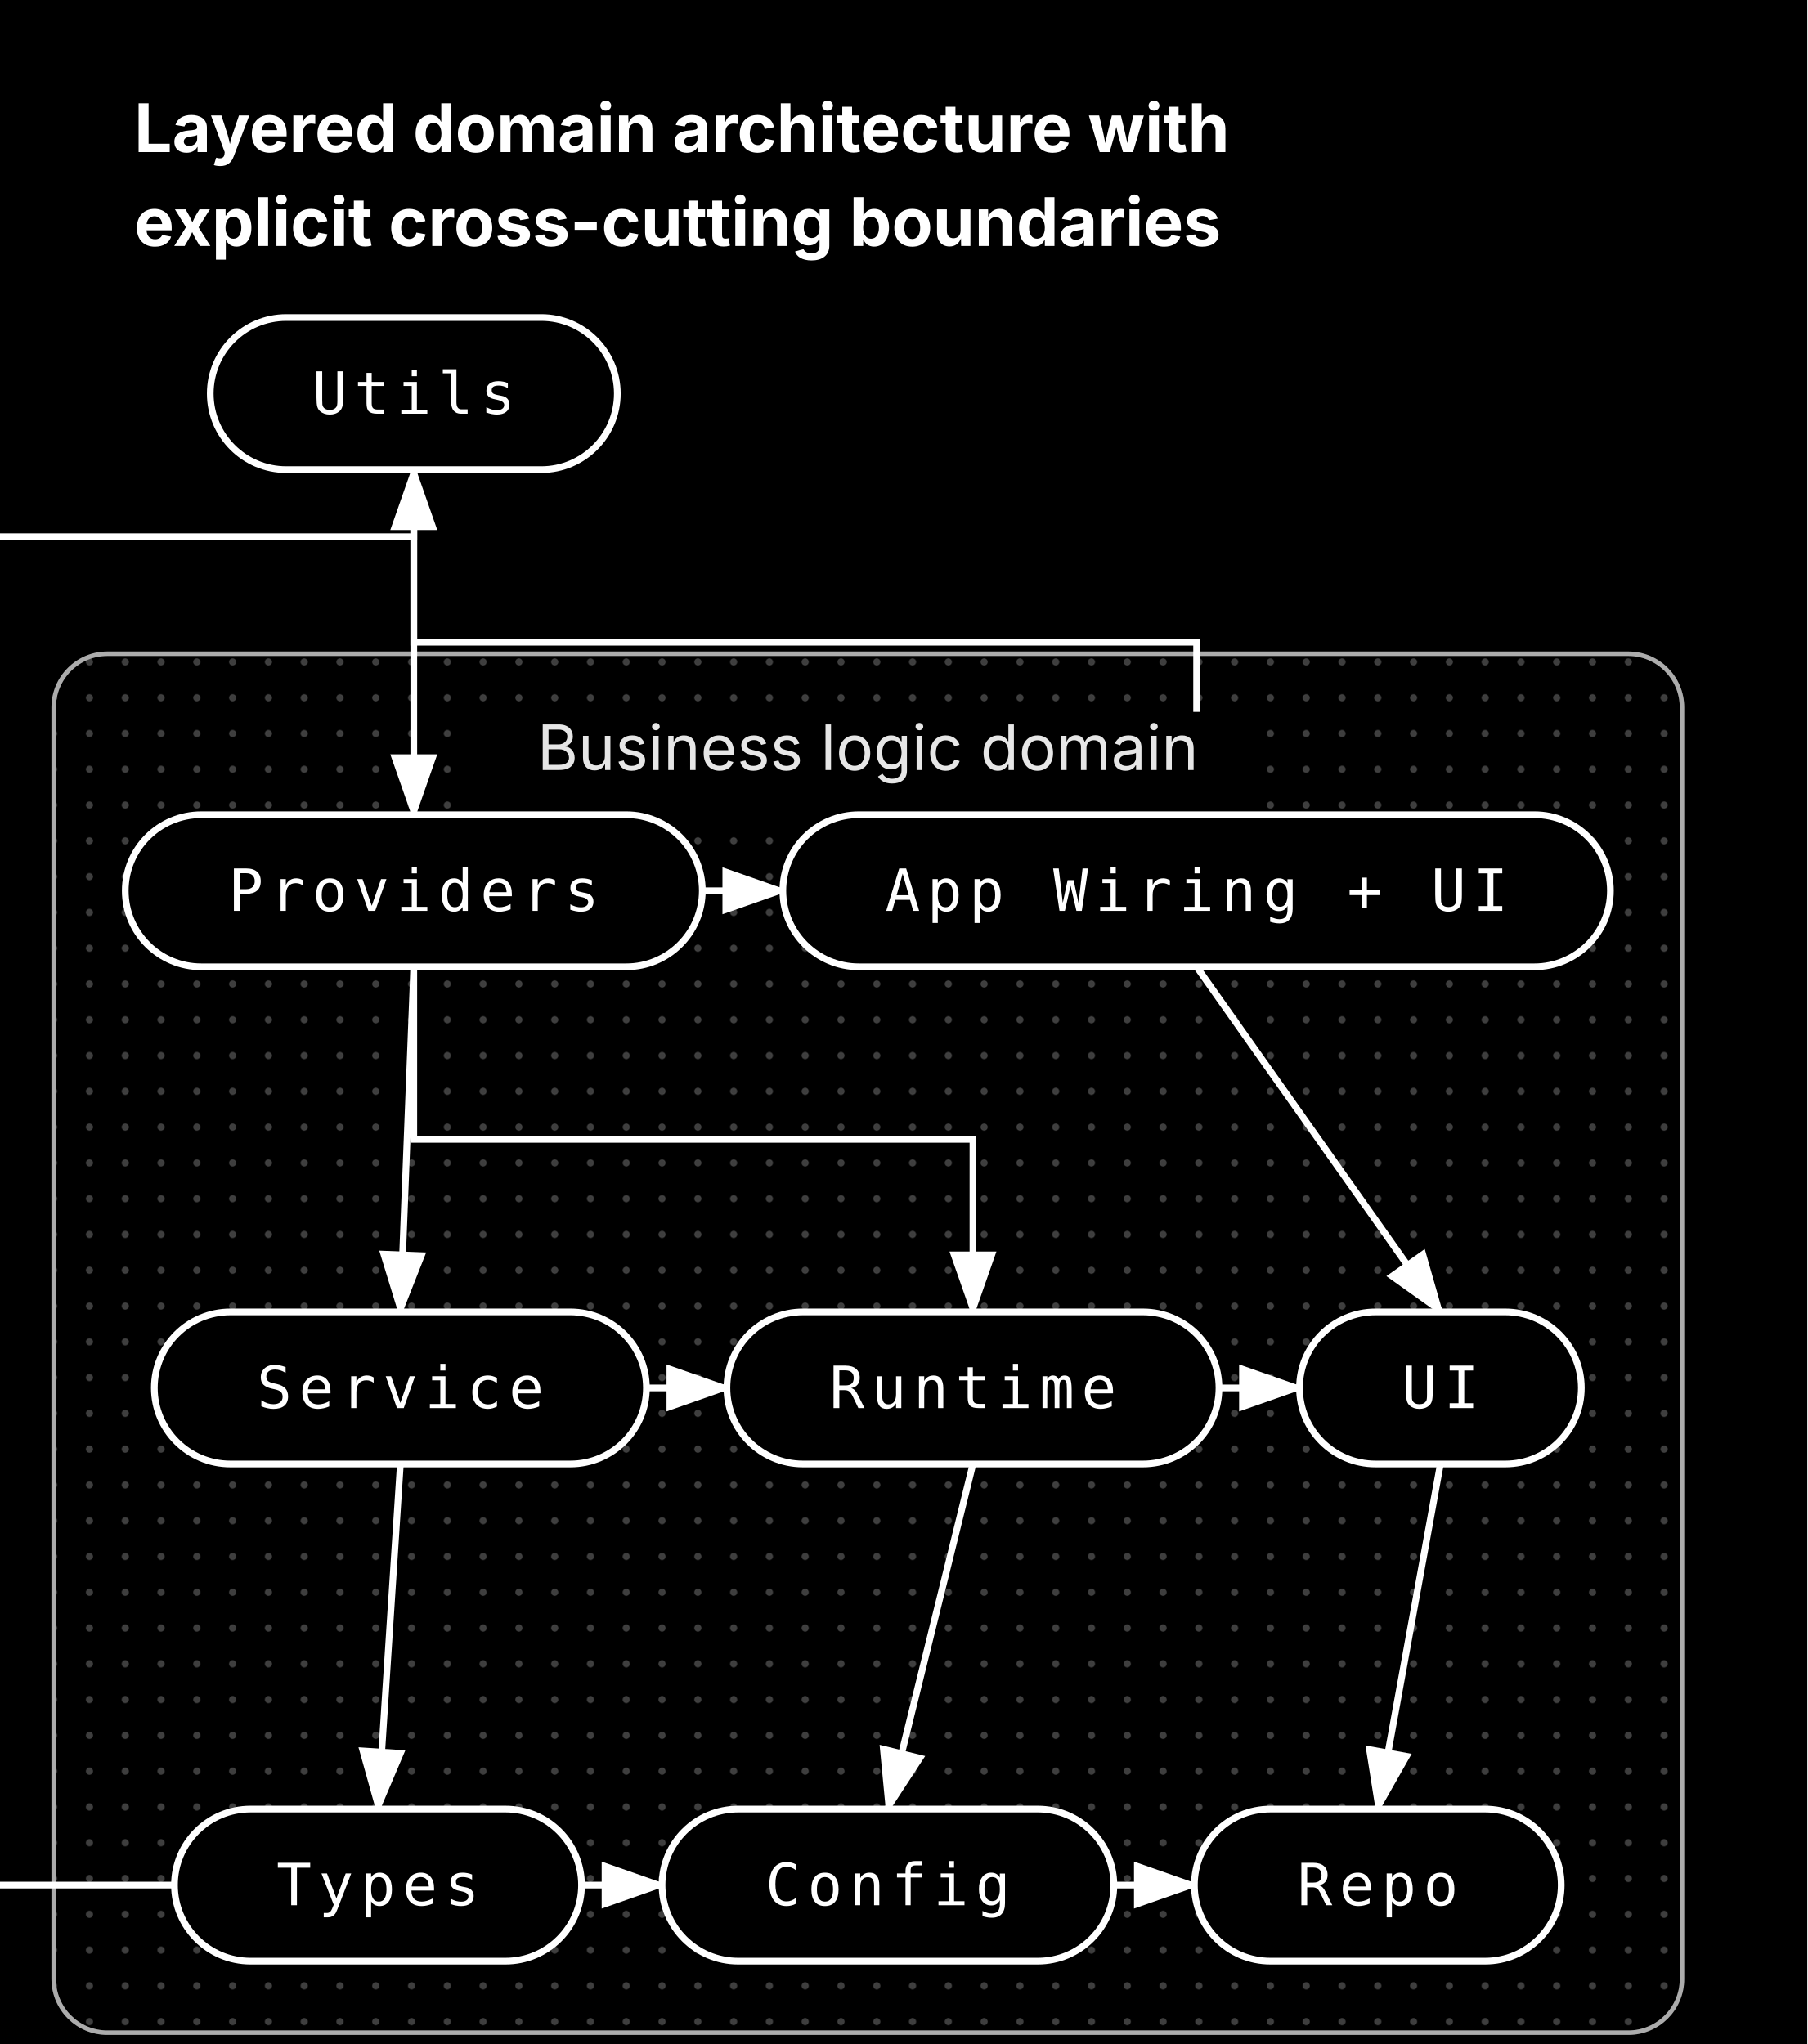
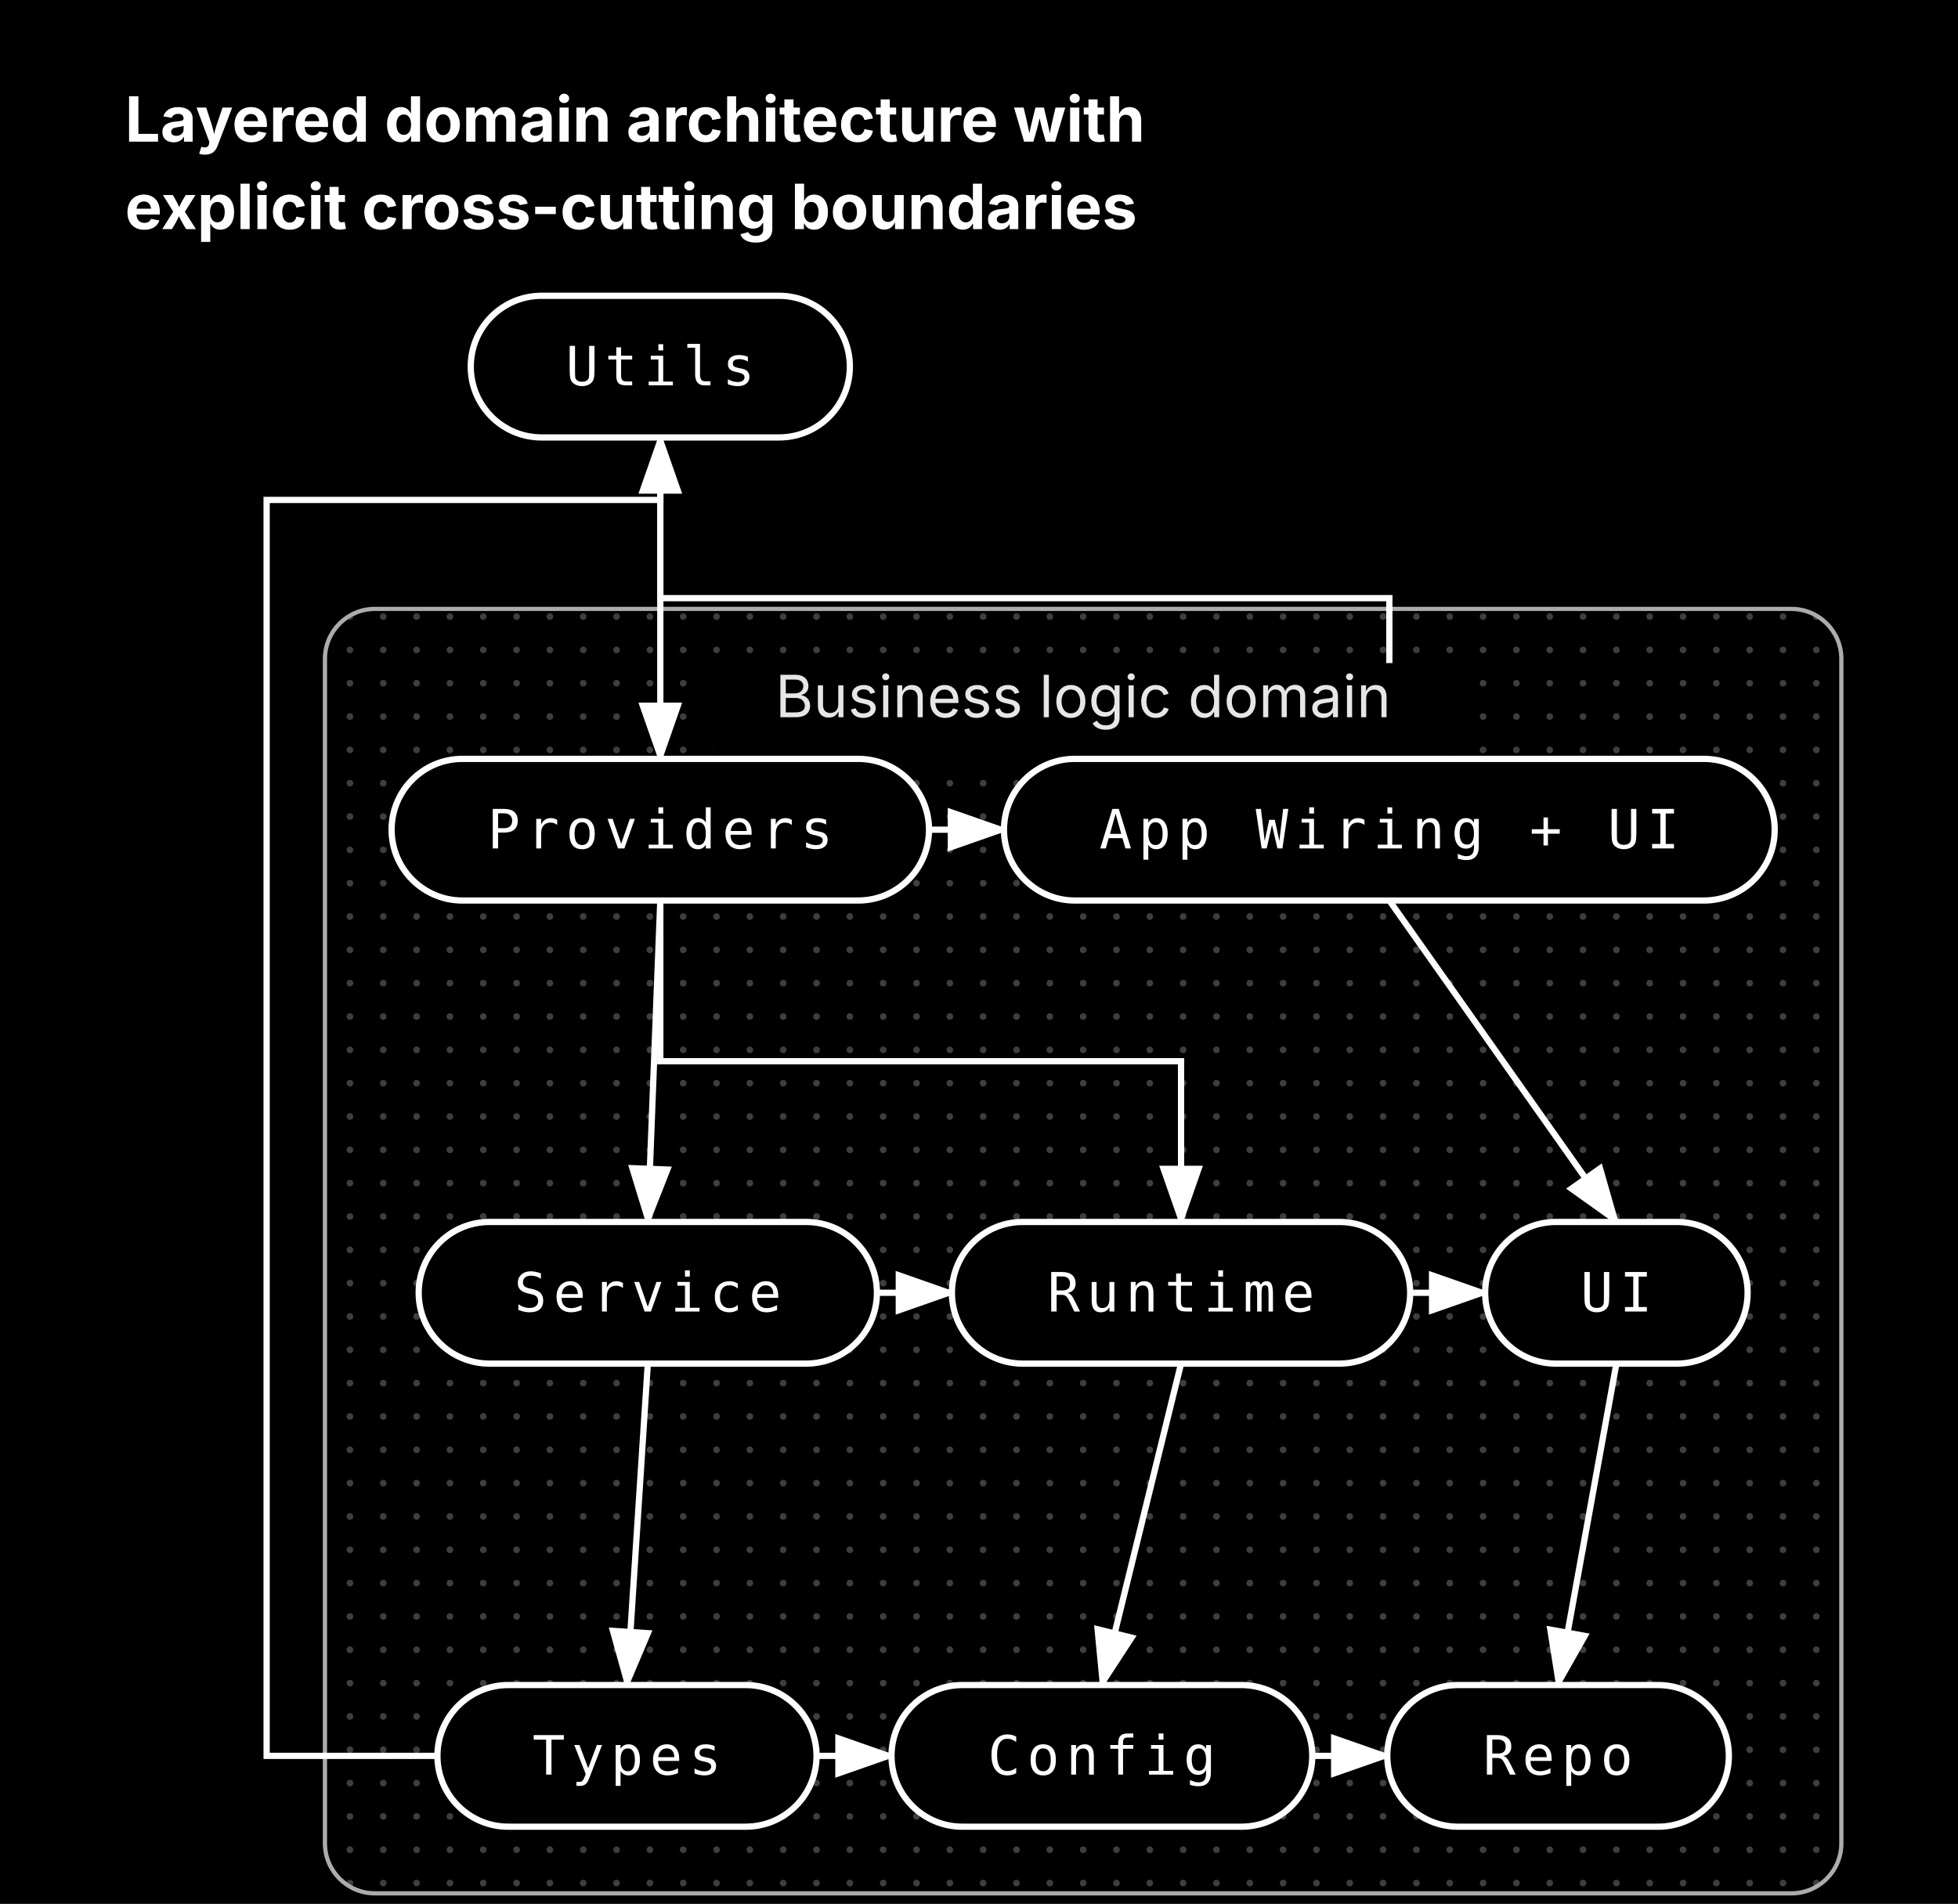
- <svg xmlns="http://www.w3.org/2000/svg" viewBox="0 0 404 457" width="404" height="457">
+ <svg xmlns="http://www.w3.org/2000/svg" viewBox="0 0 470 457" width="470" height="457">
  <defs>
    <pattern id="dotgrid" width="8" height="8" patternUnits="userSpaceOnUse">
      <rect width="8" height="8" fill="#000000" />
      <circle cx="4" cy="4" r="0.8" fill="#ffffff" opacity="0.7" />
    </pattern>
    <pattern id="crosshatch" width="8" height="8" patternUnits="userSpaceOnUse">
      <rect width="8" height="8" fill="#000000" />
      <path d="M0 8L8 0M-1 1L1 -1M7 9L9 7" stroke="#ffffff" stroke-width="0.8" opacity="0.2" />
    </pattern>
    <pattern id="hero" width="6" height="6" patternUnits="userSpaceOnUse">
      <rect width="6" height="6" fill="#222222" />
      <circle cx="3" cy="3" r="0.6" fill="#444444" opacity="0.5" />
    </pattern>
    <marker id="arrowhead" markerWidth="10" markerHeight="7" refX="9" refY="3.5" orient="auto" markerUnits="strokeWidth">
      <polygon points="0 0, 10 3.5, 0 7" fill="#ffffff" />
    </marker>
    <marker id="arrowhead-reverse" markerWidth="10" markerHeight="7" refX="1" refY="3.5" orient="auto" markerUnits="strokeWidth">
      <polygon points="10 0, 0 3.5, 10 7" fill="#ffffff" />
    </marker>
  </defs>
  <rect width="100%" height="100%" fill="#000000" />
  <g class="diagram">
    <text x="30" y="34" font-family="'Inter', 'Helvetica Neue', Arial, sans-serif" font-size="15" fill="#ffffff" font-weight="700">Layered domain architecture with</text>
    <text x="30" y="55" font-family="'Inter', 'Helvetica Neue', Arial, sans-serif" font-size="15" fill="#ffffff" font-weight="700">explicit cross-cutting boundaries</text>
-     <rect x="12" y="146.157" width="364" height="308.314" rx="12" fill="url(#dotgrid)" stroke="#ffffff" stroke-width="1" opacity="0.35" />
-     <rect x="12" y="146.157" width="364" height="308.314" rx="12" fill="none" stroke="#ffffff" stroke-width="1" opacity="0.5" />
-     <line x1="92.5" y1="105" x2="92.5" y2="182.157" stroke="#ffffff" stroke-width="1.5" marker-end="url(#arrowhead)" />
-     <polyline points="92.5,105 92.5,143.578 267.5,143.578 267.5,182.157" fill="none" stroke="#ffffff" stroke-width="1.5" marker-end="url(#arrowhead)" />
-     <line x1="157" y1="199.157" x2="175" y2="199.157" stroke="#ffffff" stroke-width="1.5" marker-end="url(#arrowhead)" />
-     <line x1="92.5" y1="216.157" x2="89.5" y2="293.314" stroke="#ffffff" stroke-width="1.5" marker-end="url(#arrowhead)" />
-     <polyline points="92.5,216.157 92.5,254.735 217.5,254.735 217.5,293.314" fill="none" stroke="#ffffff" stroke-width="1.5" marker-end="url(#arrowhead)" />
-     <line x1="267.5" y1="216.157" x2="322" y2="293.314" stroke="#ffffff" stroke-width="1.5" marker-end="url(#arrowhead)" />
-     <line x1="144.5" y1="310.314" x2="162.5" y2="310.314" stroke="#ffffff" stroke-width="1.5" marker-end="url(#arrowhead)" />
-     <line x1="272.5" y1="310.314" x2="290.5" y2="310.314" stroke="#ffffff" stroke-width="1.5" marker-end="url(#arrowhead)" />
-     <line x1="89.5" y1="327.314" x2="84.5" y2="404.471" stroke="#ffffff" stroke-width="1.5" marker-end="url(#arrowhead)" />
-     <line x1="217.5" y1="327.314" x2="198.5" y2="404.471" stroke="#ffffff" stroke-width="1.5" marker-end="url(#arrowhead)" />
-     <line x1="322" y1="327.314" x2="308" y2="404.471" stroke="#ffffff" stroke-width="1.5" marker-end="url(#arrowhead)" />
-     <line x1="130" y1="421.471" x2="148" y2="421.471" stroke="#ffffff" stroke-width="1.5" marker-end="url(#arrowhead)" />
-     <line x1="249" y1="421.471" x2="267" y2="421.471" stroke="#ffffff" stroke-width="1.5" marker-end="url(#arrowhead)" />
-     <polyline points="39,421.471 -2,421.471 -2,120 92.5,120 92.5,105" fill="none" stroke="#ffffff" stroke-width="1.5" marker-end="url(#arrowhead)" />
-     <rect x="105.25" y="159.157" width="177.5" height="24" fill="#000000" rx="3" />
-     <text x="194" y="172.157" font-family="'Inter', 'Helvetica Neue', Arial, sans-serif" font-size="14" fill="#ffffff" opacity="0.9" text-anchor="middle">Business logic domain</text>
-     <rect x="47" y="71" width="91" height="34" rx="17" fill="#000000" stroke="#ffffff" stroke-width="1.5" />
-     <text x="92.5" y="88" font-family="'JetBrains Mono', 'Fira Code', 'SF Mono', 'Cascadia Code', monospace" font-size="13" fill="#ffffff" text-anchor="middle" dominant-baseline="central" letter-spacing="0.12em">Utils</text>
-     <rect x="28" y="182.157" width="129" height="34" rx="17" fill="#000000" stroke="#ffffff" stroke-width="1.5" />
-     <text x="92.5" y="199.157" font-family="'JetBrains Mono', 'Fira Code', 'SF Mono', 'Cascadia Code', monospace" font-size="13" fill="#ffffff" text-anchor="middle" dominant-baseline="central" letter-spacing="0.12em">Providers</text>
-     <rect x="175" y="182.157" width="185" height="34" rx="17" fill="#000000" stroke="#ffffff" stroke-width="1.5" />
-     <text x="267.5" y="199.157" font-family="'JetBrains Mono', 'Fira Code', 'SF Mono', 'Cascadia Code', monospace" font-size="13" fill="#ffffff" text-anchor="middle" dominant-baseline="central" letter-spacing="0.12em">App Wiring + UI</text>
-     <rect x="34.5" y="293.314" width="110" height="34" rx="17" fill="#000000" stroke="#ffffff" stroke-width="1.5" />
-     <text x="89.5" y="310.314" font-family="'JetBrains Mono', 'Fira Code', 'SF Mono', 'Cascadia Code', monospace" font-size="13" fill="#ffffff" text-anchor="middle" dominant-baseline="central" letter-spacing="0.12em">Service</text>
-     <rect x="162.5" y="293.314" width="110" height="34" rx="17" fill="#000000" stroke="#ffffff" stroke-width="1.5" />
-     <text x="217.5" y="310.314" font-family="'JetBrains Mono', 'Fira Code', 'SF Mono', 'Cascadia Code', monospace" font-size="13" fill="#ffffff" text-anchor="middle" dominant-baseline="central" letter-spacing="0.12em">Runtime</text>
-     <rect x="290.5" y="293.314" width="63" height="34" rx="17" fill="#000000" stroke="#ffffff" stroke-width="1.5" />
-     <text x="322" y="310.314" font-family="'JetBrains Mono', 'Fira Code', 'SF Mono', 'Cascadia Code', monospace" font-size="13" fill="#ffffff" text-anchor="middle" dominant-baseline="central" letter-spacing="0.12em">UI</text>
-     <rect x="39" y="404.471" width="91" height="34" rx="17" fill="#000000" stroke="#ffffff" stroke-width="1.5" />
-     <text x="84.5" y="421.471" font-family="'JetBrains Mono', 'Fira Code', 'SF Mono', 'Cascadia Code', monospace" font-size="13" fill="#ffffff" text-anchor="middle" dominant-baseline="central" letter-spacing="0.12em">Types</text>
-     <rect x="148" y="404.471" width="101" height="34" rx="17" fill="#000000" stroke="#ffffff" stroke-width="1.5" />
-     <text x="198.5" y="421.471" font-family="'JetBrains Mono', 'Fira Code', 'SF Mono', 'Cascadia Code', monospace" font-size="13" fill="#ffffff" text-anchor="middle" dominant-baseline="central" letter-spacing="0.12em">Config</text>
-     <rect x="267" y="404.471" width="82" height="34" rx="17" fill="#000000" stroke="#ffffff" stroke-width="1.5" />
-     <text x="308" y="421.471" font-family="'JetBrains Mono', 'Fira Code', 'SF Mono', 'Cascadia Code', monospace" font-size="13" fill="#ffffff" text-anchor="middle" dominant-baseline="central" letter-spacing="0.12em">Repo</text>
+     <rect x="78" y="146.157" width="364" height="308.314" rx="12" fill="url(#dotgrid)" stroke="#ffffff" stroke-width="1" opacity="0.35" />
+     <rect x="78" y="146.157" width="364" height="308.314" rx="12" fill="none" stroke="#ffffff" stroke-width="1" opacity="0.5" />
+     <line x1="158.5" y1="105" x2="158.5" y2="182.157" stroke="#ffffff" stroke-width="1.5" marker-end="url(#arrowhead)" />
+     <polyline points="158.5,105 158.5,143.578 333.5,143.578 333.5,182.157" fill="none" stroke="#ffffff" stroke-width="1.5" marker-end="url(#arrowhead)" />
+     <line x1="223" y1="199.157" x2="241" y2="199.157" stroke="#ffffff" stroke-width="1.5" marker-end="url(#arrowhead)" />
+     <line x1="158.5" y1="216.157" x2="155.5" y2="293.314" stroke="#ffffff" stroke-width="1.5" marker-end="url(#arrowhead)" />
+     <polyline points="158.5,216.157 158.5,254.735 283.5,254.735 283.5,293.314" fill="none" stroke="#ffffff" stroke-width="1.5" marker-end="url(#arrowhead)" />
+     <line x1="333.5" y1="216.157" x2="388" y2="293.314" stroke="#ffffff" stroke-width="1.5" marker-end="url(#arrowhead)" />
+     <line x1="210.5" y1="310.314" x2="228.5" y2="310.314" stroke="#ffffff" stroke-width="1.5" marker-end="url(#arrowhead)" />
+     <line x1="338.5" y1="310.314" x2="356.5" y2="310.314" stroke="#ffffff" stroke-width="1.5" marker-end="url(#arrowhead)" />
+     <line x1="155.5" y1="327.314" x2="150.5" y2="404.471" stroke="#ffffff" stroke-width="1.5" marker-end="url(#arrowhead)" />
+     <line x1="283.5" y1="327.314" x2="264.5" y2="404.471" stroke="#ffffff" stroke-width="1.5" marker-end="url(#arrowhead)" />
+     <line x1="388" y1="327.314" x2="374" y2="404.471" stroke="#ffffff" stroke-width="1.5" marker-end="url(#arrowhead)" />
+     <line x1="196" y1="421.471" x2="214" y2="421.471" stroke="#ffffff" stroke-width="1.5" marker-end="url(#arrowhead)" />
+     <line x1="315" y1="421.471" x2="333" y2="421.471" stroke="#ffffff" stroke-width="1.5" marker-end="url(#arrowhead)" />
+     <polyline points="105,421.471 64,421.471 64,120 158.5,120 158.5,105" fill="none" stroke="#ffffff" stroke-width="1.5" marker-end="url(#arrowhead)" />
+     <rect x="171.25" y="159.157" width="177.5" height="24" fill="#000000" rx="3" />
+     <text x="260" y="172.157" font-family="'Inter', 'Helvetica Neue', Arial, sans-serif" font-size="14" fill="#ffffff" opacity="0.9" text-anchor="middle">Business logic domain</text>
+     <rect x="113" y="71" width="91" height="34" rx="17" fill="#000000" stroke="#ffffff" stroke-width="1.5" />
+     <text x="158.5" y="88" font-family="'JetBrains Mono', 'Fira Code', 'SF Mono', 'Cascadia Code', monospace" font-size="13" fill="#ffffff" text-anchor="middle" dominant-baseline="central" letter-spacing="0.12em">Utils</text>
+     <rect x="94" y="182.157" width="129" height="34" rx="17" fill="#000000" stroke="#ffffff" stroke-width="1.5" />
+     <text x="158.5" y="199.157" font-family="'JetBrains Mono', 'Fira Code', 'SF Mono', 'Cascadia Code', monospace" font-size="13" fill="#ffffff" text-anchor="middle" dominant-baseline="central" letter-spacing="0.12em">Providers</text>
+     <rect x="241" y="182.157" width="185" height="34" rx="17" fill="#000000" stroke="#ffffff" stroke-width="1.5" />
+     <text x="333.5" y="199.157" font-family="'JetBrains Mono', 'Fira Code', 'SF Mono', 'Cascadia Code', monospace" font-size="13" fill="#ffffff" text-anchor="middle" dominant-baseline="central" letter-spacing="0.12em">App Wiring + UI</text>
+     <rect x="100.5" y="293.314" width="110" height="34" rx="17" fill="#000000" stroke="#ffffff" stroke-width="1.5" />
+     <text x="155.5" y="310.314" font-family="'JetBrains Mono', 'Fira Code', 'SF Mono', 'Cascadia Code', monospace" font-size="13" fill="#ffffff" text-anchor="middle" dominant-baseline="central" letter-spacing="0.12em">Service</text>
+     <rect x="228.5" y="293.314" width="110" height="34" rx="17" fill="#000000" stroke="#ffffff" stroke-width="1.5" />
+     <text x="283.5" y="310.314" font-family="'JetBrains Mono', 'Fira Code', 'SF Mono', 'Cascadia Code', monospace" font-size="13" fill="#ffffff" text-anchor="middle" dominant-baseline="central" letter-spacing="0.12em">Runtime</text>
+     <rect x="356.5" y="293.314" width="63" height="34" rx="17" fill="#000000" stroke="#ffffff" stroke-width="1.5" />
+     <text x="388" y="310.314" font-family="'JetBrains Mono', 'Fira Code', 'SF Mono', 'Cascadia Code', monospace" font-size="13" fill="#ffffff" text-anchor="middle" dominant-baseline="central" letter-spacing="0.12em">UI</text>
+     <rect x="105" y="404.471" width="91" height="34" rx="17" fill="#000000" stroke="#ffffff" stroke-width="1.5" />
+     <text x="150.5" y="421.471" font-family="'JetBrains Mono', 'Fira Code', 'SF Mono', 'Cascadia Code', monospace" font-size="13" fill="#ffffff" text-anchor="middle" dominant-baseline="central" letter-spacing="0.12em">Types</text>
+     <rect x="214" y="404.471" width="101" height="34" rx="17" fill="#000000" stroke="#ffffff" stroke-width="1.5" />
+     <text x="264.5" y="421.471" font-family="'JetBrains Mono', 'Fira Code', 'SF Mono', 'Cascadia Code', monospace" font-size="13" fill="#ffffff" text-anchor="middle" dominant-baseline="central" letter-spacing="0.12em">Config</text>
+     <rect x="333" y="404.471" width="82" height="34" rx="17" fill="#000000" stroke="#ffffff" stroke-width="1.5" />
+     <text x="374" y="421.471" font-family="'JetBrains Mono', 'Fira Code', 'SF Mono', 'Cascadia Code', monospace" font-size="13" fill="#ffffff" text-anchor="middle" dominant-baseline="central" letter-spacing="0.12em">Repo</text>
  </g>
</svg>
